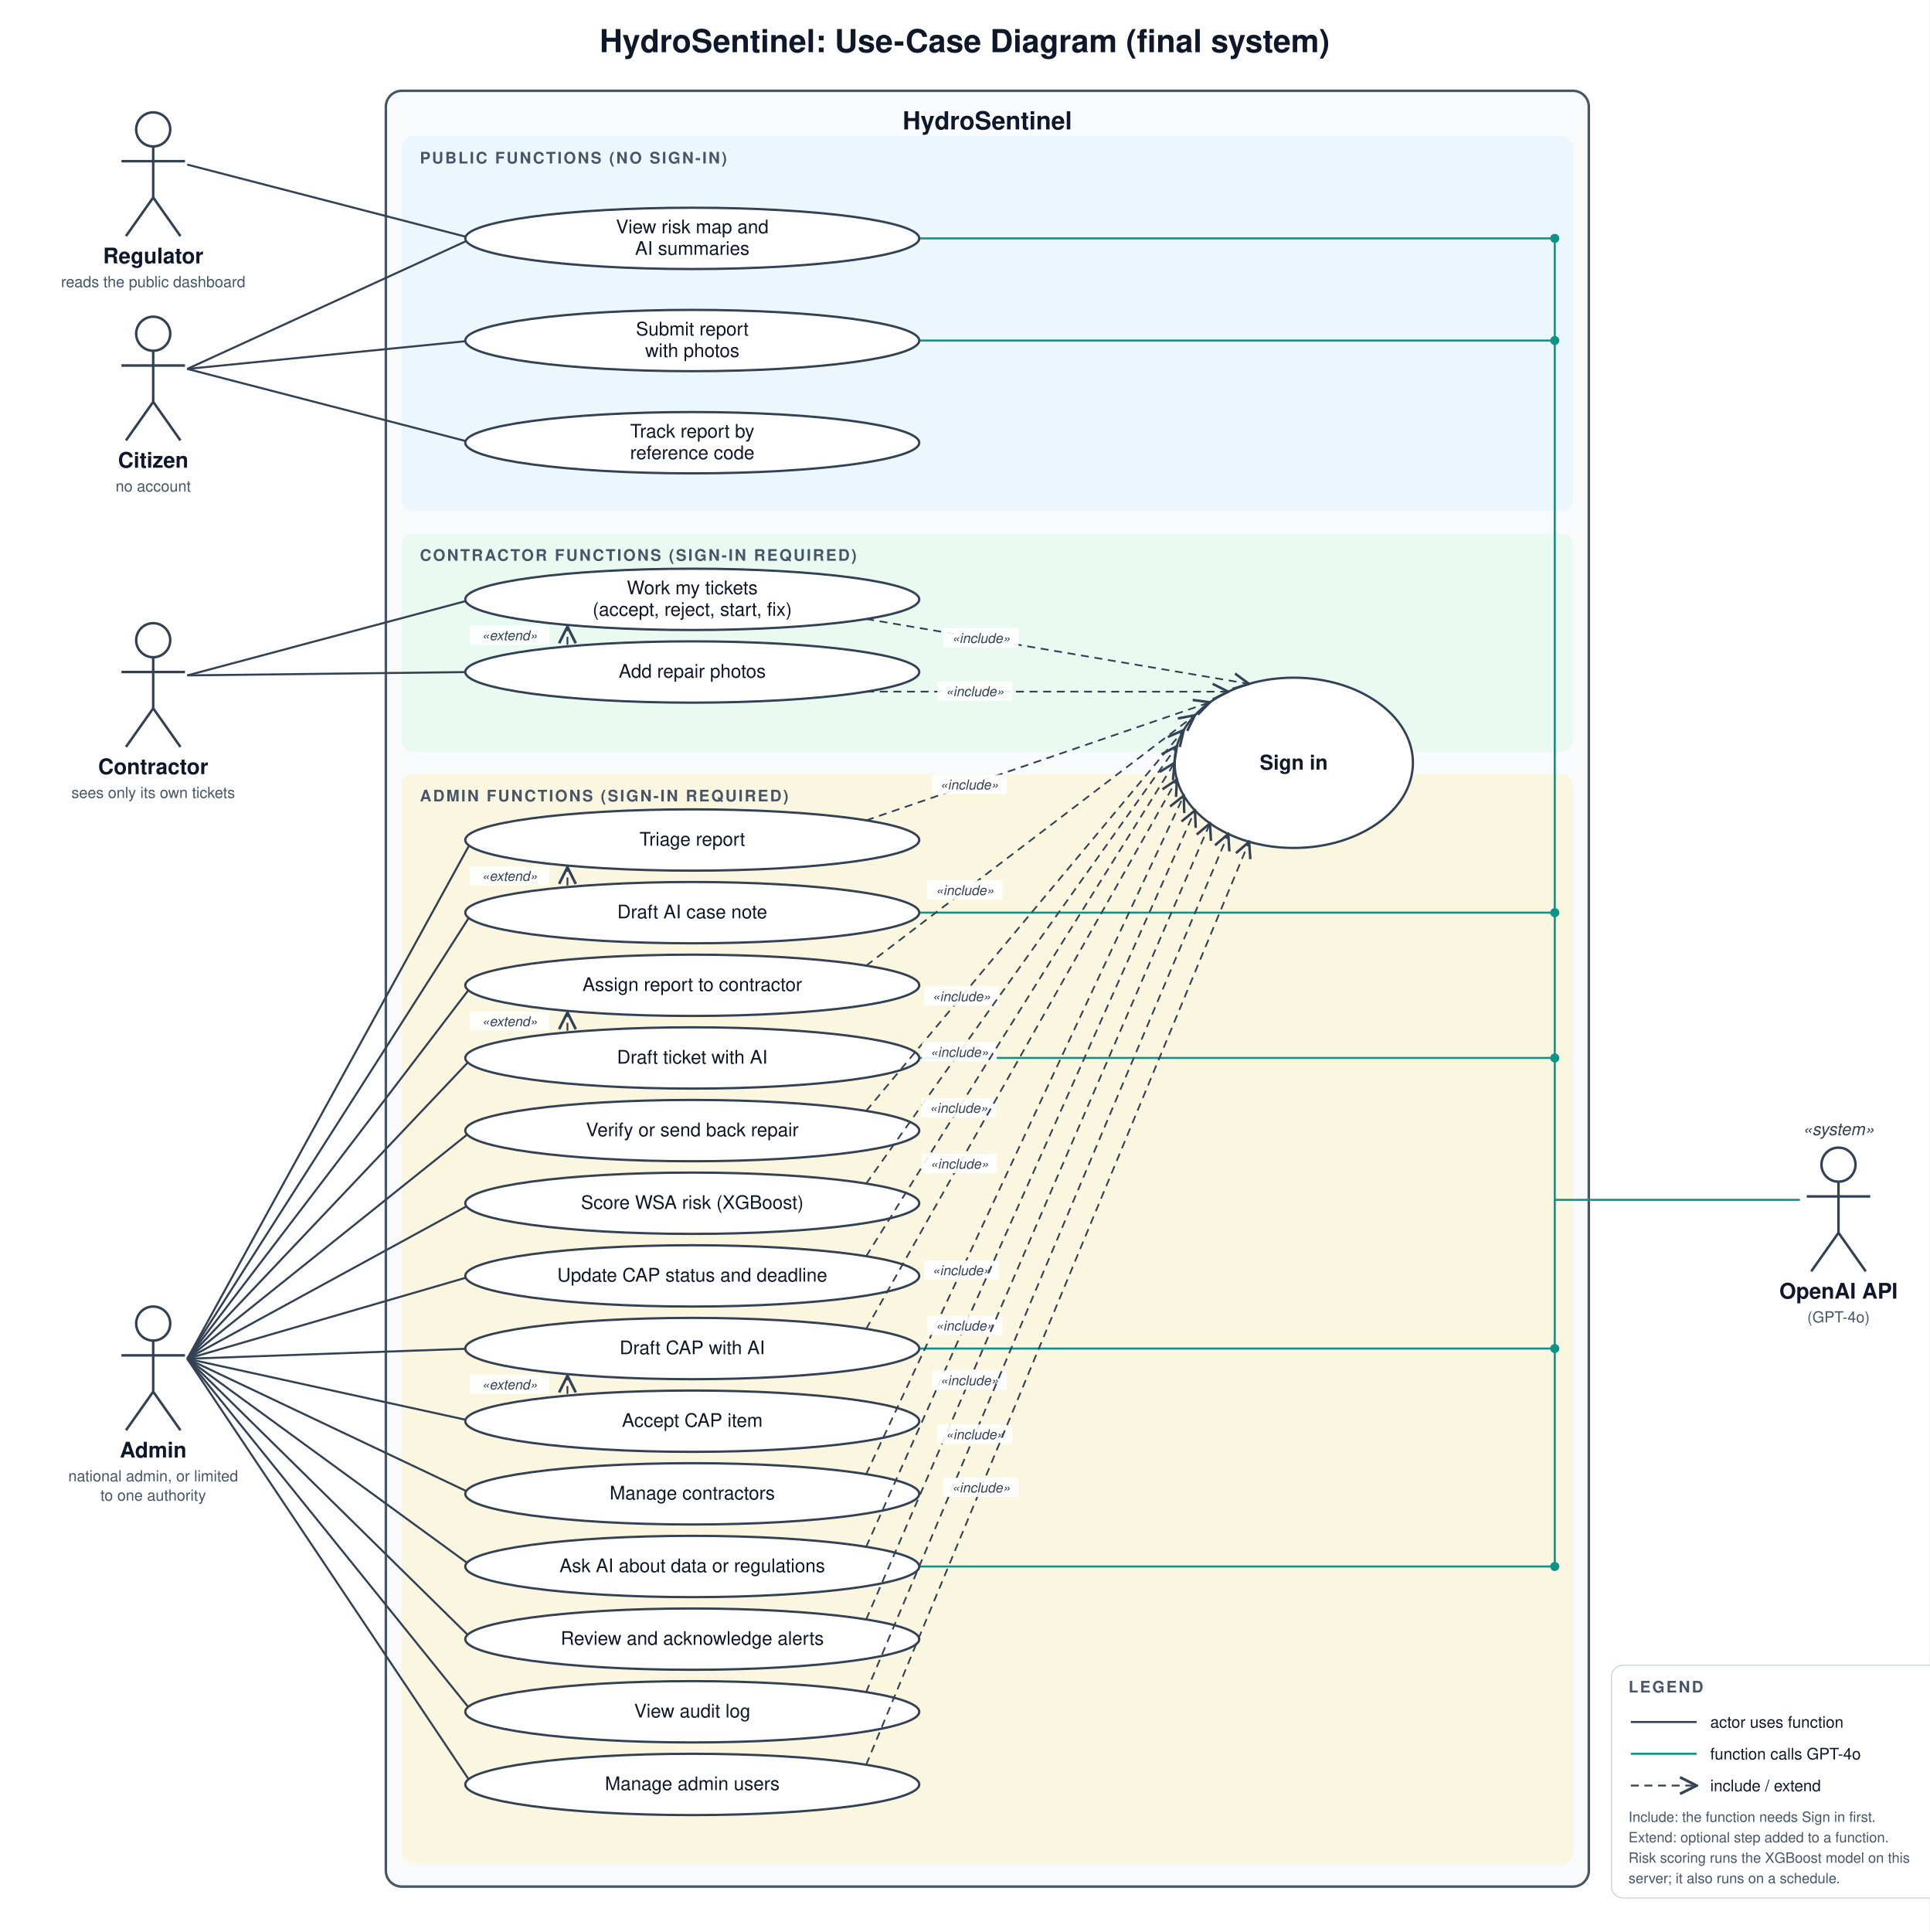
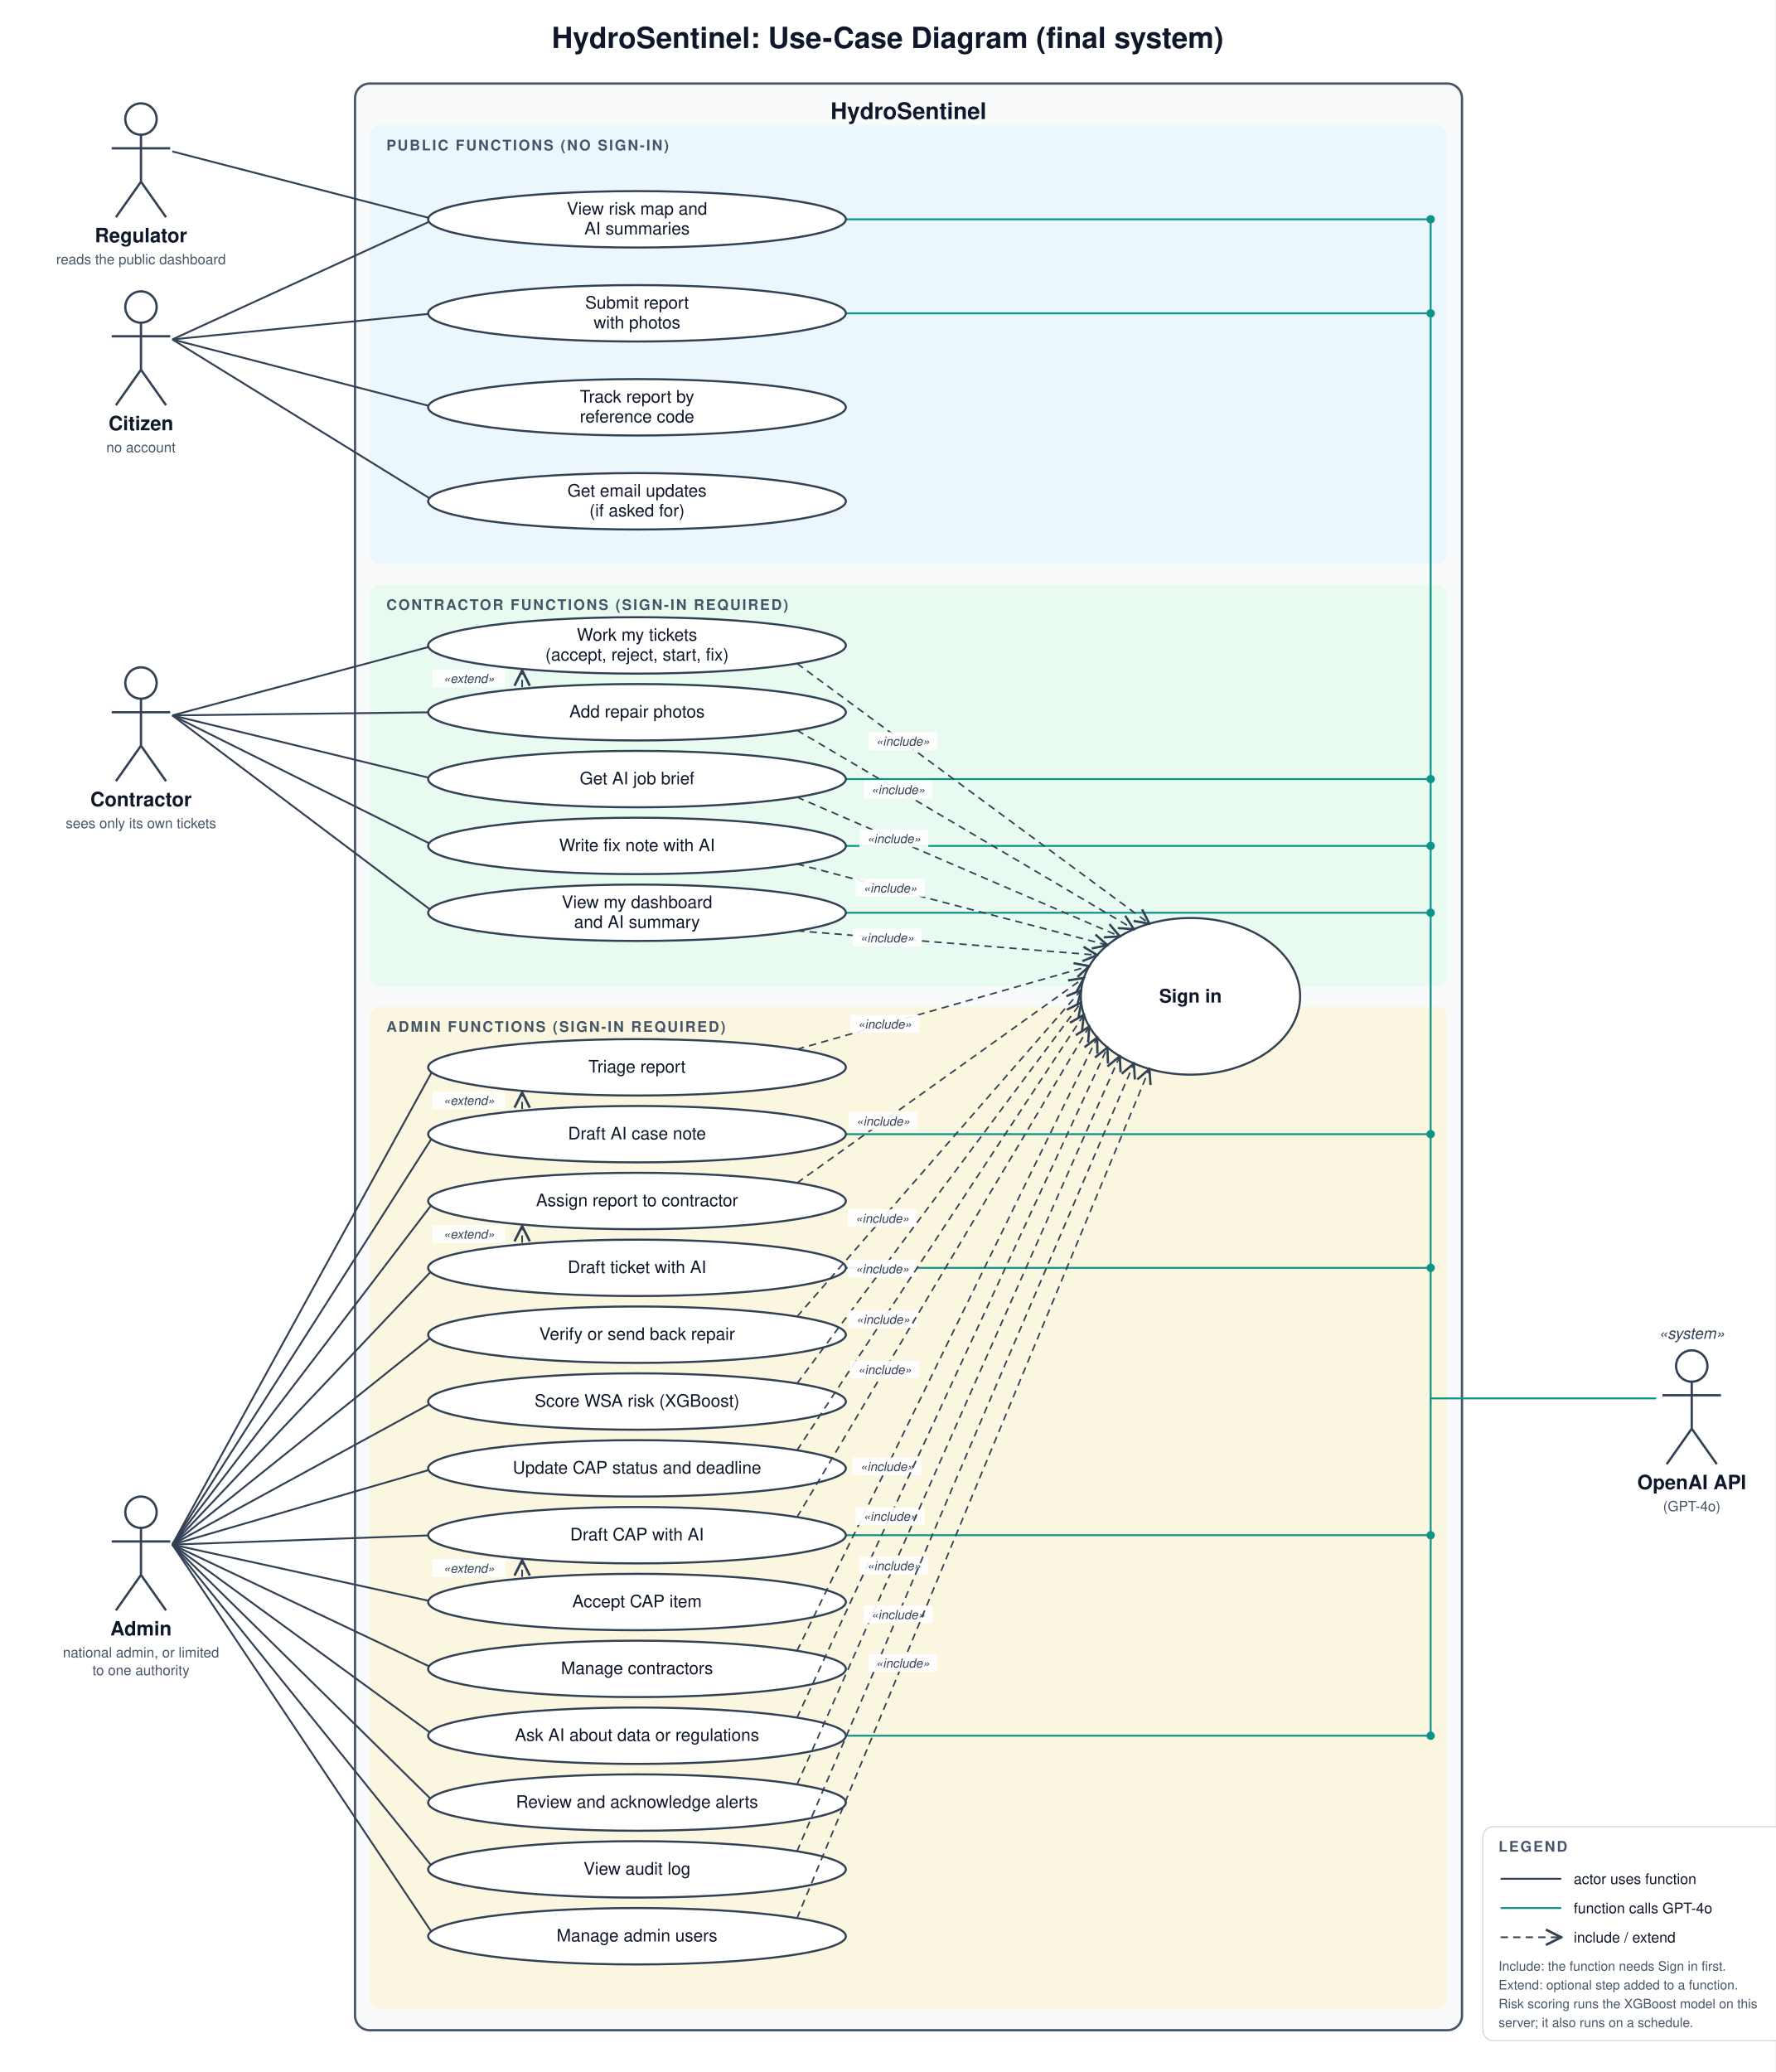
- <svg xmlns="http://www.w3.org/2000/svg" width="1700" height="1702" viewBox="0 0 1700 1702" font-family="Helvetica, Arial, sans-serif">
+ <svg xmlns="http://www.w3.org/2000/svg" width="1700" height="1984" viewBox="0 0 1700 1984" font-family="Helvetica, Arial, sans-serif">
  <defs>
    <marker id="op" viewBox="0 0 12 12" refX="11" refY="6" markerWidth="11" markerHeight="11" orient="auto">
      <path d="M1,1 L11,6 L1,11" fill="none" stroke="#334155" stroke-width="1.6" />
    </marker>
  </defs>
-   <rect width="1700" height="1702" fill="#fff" />
+   <rect width="1700" height="1984" fill="#fff" />
  <text x="850.0" y="46" text-anchor="middle" font-size="28" font-weight="700" fill="#0f172a">HydroSentinel: Use-Case Diagram (final system)</text>
-   <rect x="340" y="80" width="1060" height="1582" rx="14" fill="#f8fafc" stroke="#475569" stroke-width="2.2" />
+   <rect x="340" y="80" width="1060" height="1864" rx="14" fill="#f8fafc" stroke="#475569" stroke-width="2.2" />
  <text x="870.0" y="114" text-anchor="middle" font-size="22" font-weight="700" fill="#0f172a">HydroSentinel</text>
-   <rect x="354" y="120" width="1032" height="330" rx="10" fill="#e0f2fe" opacity="0.55" />
+   <rect x="354" y="120" width="1032" height="420" rx="10" fill="#e0f2fe" opacity="0.55" />
  <text x="370" y="144" font-size="14" font-weight="700" letter-spacing="1.5" fill="#475569">PUBLIC FUNCTIONS (NO SIGN-IN)</text>
-   <rect x="354" y="470" width="1032" height="192" rx="10" fill="#dcfce7" opacity="0.55" />
-   <text x="370" y="494" font-size="14" font-weight="700" letter-spacing="1.5" fill="#475569">CONTRACTOR FUNCTIONS (SIGN-IN REQUIRED)</text>
-   <rect x="354" y="682" width="1032" height="960" rx="10" fill="#fef3c7" opacity="0.55" />
-   <text x="370" y="706" font-size="14" font-weight="700" letter-spacing="1.5" fill="#475569">ADMIN FUNCTIONS (SIGN-IN REQUIRED)</text>
+   <rect x="354" y="560" width="1032" height="384" rx="10" fill="#dcfce7" opacity="0.55" />
+   <text x="370" y="584" font-size="14" font-weight="700" letter-spacing="1.5" fill="#475569">CONTRACTOR FUNCTIONS (SIGN-IN REQUIRED)</text>
+   <rect x="354" y="964" width="1032" height="960" rx="10" fill="#fef3c7" opacity="0.55" />
+   <text x="370" y="988" font-size="14" font-weight="700" letter-spacing="1.5" fill="#475569">ADMIN FUNCTIONS (SIGN-IN REQUIRED)</text>
  <line x1="165" y1="145" x2="416.0" y2="210" stroke="#334155" stroke-width="1.8" />
  <line x1="165" y1="325" x2="416.0" y2="210" stroke="#334155" stroke-width="1.8" />
  <line x1="165" y1="325" x2="416.0" y2="300" stroke="#334155" stroke-width="1.8" />
  <line x1="165" y1="325" x2="416.0" y2="390" stroke="#334155" stroke-width="1.8" />
-   <line x1="165" y1="595" x2="416.0" y2="528" stroke="#334155" stroke-width="1.8" />
-   <line x1="165" y1="595" x2="416.0" y2="592" stroke="#334155" stroke-width="1.8" />
-   <line x1="165" y1="1197" x2="416.0" y2="740" stroke="#334155" stroke-width="1.8" />
-   <line x1="165" y1="1197" x2="416.0" y2="804" stroke="#334155" stroke-width="1.8" />
-   <line x1="165" y1="1197" x2="416.0" y2="868" stroke="#334155" stroke-width="1.8" />
-   <line x1="165" y1="1197" x2="416.0" y2="932" stroke="#334155" stroke-width="1.8" />
-   <line x1="165" y1="1197" x2="416.0" y2="996" stroke="#334155" stroke-width="1.8" />
-   <line x1="165" y1="1197" x2="416.0" y2="1060" stroke="#334155" stroke-width="1.8" />
-   <line x1="165" y1="1197" x2="416.0" y2="1124" stroke="#334155" stroke-width="1.8" />
-   <line x1="165" y1="1197" x2="416.0" y2="1188" stroke="#334155" stroke-width="1.8" />
-   <line x1="165" y1="1197" x2="416.0" y2="1252" stroke="#334155" stroke-width="1.8" />
-   <line x1="165" y1="1197" x2="416.0" y2="1316" stroke="#334155" stroke-width="1.8" />
-   <line x1="165" y1="1197" x2="416.0" y2="1380" stroke="#334155" stroke-width="1.8" />
-   <line x1="165" y1="1197" x2="416.0" y2="1444" stroke="#334155" stroke-width="1.8" />
-   <line x1="165" y1="1197" x2="416.0" y2="1508" stroke="#334155" stroke-width="1.8" />
-   <line x1="165" y1="1197" x2="416.0" y2="1572" stroke="#334155" stroke-width="1.8" />
+   <line x1="165" y1="325" x2="416.0" y2="480" stroke="#334155" stroke-width="1.8" />
+   <line x1="165" y1="685" x2="416.0" y2="618" stroke="#334155" stroke-width="1.8" />
+   <line x1="165" y1="685" x2="416.0" y2="682" stroke="#334155" stroke-width="1.8" />
+   <line x1="165" y1="685" x2="416.0" y2="746" stroke="#334155" stroke-width="1.8" />
+   <line x1="165" y1="685" x2="416.0" y2="810" stroke="#334155" stroke-width="1.8" />
+   <line x1="165" y1="685" x2="416.0" y2="874" stroke="#334155" stroke-width="1.8" />
+   <line x1="165" y1="1479" x2="416.0" y2="1022" stroke="#334155" stroke-width="1.8" />
+   <line x1="165" y1="1479" x2="416.0" y2="1086" stroke="#334155" stroke-width="1.8" />
+   <line x1="165" y1="1479" x2="416.0" y2="1150" stroke="#334155" stroke-width="1.8" />
+   <line x1="165" y1="1479" x2="416.0" y2="1214" stroke="#334155" stroke-width="1.8" />
+   <line x1="165" y1="1479" x2="416.0" y2="1278" stroke="#334155" stroke-width="1.8" />
+   <line x1="165" y1="1479" x2="416.0" y2="1342" stroke="#334155" stroke-width="1.8" />
+   <line x1="165" y1="1479" x2="416.0" y2="1406" stroke="#334155" stroke-width="1.8" />
+   <line x1="165" y1="1479" x2="416.0" y2="1470" stroke="#334155" stroke-width="1.8" />
+   <line x1="165" y1="1479" x2="416.0" y2="1534" stroke="#334155" stroke-width="1.8" />
+   <line x1="165" y1="1479" x2="416.0" y2="1598" stroke="#334155" stroke-width="1.8" />
+   <line x1="165" y1="1479" x2="416.0" y2="1662" stroke="#334155" stroke-width="1.8" />
+   <line x1="165" y1="1479" x2="416.0" y2="1726" stroke="#334155" stroke-width="1.8" />
+   <line x1="165" y1="1479" x2="416.0" y2="1790" stroke="#334155" stroke-width="1.8" />
+   <line x1="165" y1="1479" x2="416.0" y2="1854" stroke="#334155" stroke-width="1.8" />
  <path d="M806.0,210 H1370" stroke="#0d9488" stroke-width="1.8" fill="none" />
  <circle cx="1370" cy="210" r="4" fill="#0d9488" />
  <path d="M806.0,300 H1370" stroke="#0d9488" stroke-width="1.8" fill="none" />
  <circle cx="1370" cy="300" r="4" fill="#0d9488" />
-   <path d="M806.0,804 H1370" stroke="#0d9488" stroke-width="1.8" fill="none" />
-   <circle cx="1370" cy="804" r="4" fill="#0d9488" />
-   <path d="M806.0,932 H1370" stroke="#0d9488" stroke-width="1.8" fill="none" />
-   <circle cx="1370" cy="932" r="4" fill="#0d9488" />
-   <path d="M806.0,1188 H1370" stroke="#0d9488" stroke-width="1.8" fill="none" />
-   <circle cx="1370" cy="1188" r="4" fill="#0d9488" />
-   <path d="M806.0,1380 H1370" stroke="#0d9488" stroke-width="1.8" fill="none" />
-   <circle cx="1370" cy="1380" r="4" fill="#0d9488" />
-   <path d="M1370,210 V1380" stroke="#0d9488" stroke-width="1.8" fill="none" />
-   <path d="M1370,1057 H1586" stroke="#0d9488" stroke-width="1.8" fill="none" />
+   <path d="M806.0,1086 H1370" stroke="#0d9488" stroke-width="1.8" fill="none" />
+   <circle cx="1370" cy="1086" r="4" fill="#0d9488" />
+   <path d="M806.0,1214 H1370" stroke="#0d9488" stroke-width="1.8" fill="none" />
+   <circle cx="1370" cy="1214" r="4" fill="#0d9488" />
+   <path d="M806.0,1470 H1370" stroke="#0d9488" stroke-width="1.8" fill="none" />
+   <circle cx="1370" cy="1470" r="4" fill="#0d9488" />
+   <path d="M806.0,1662 H1370" stroke="#0d9488" stroke-width="1.8" fill="none" />
+   <circle cx="1370" cy="1662" r="4" fill="#0d9488" />
+   <path d="M806.0,746 H1370" stroke="#0d9488" stroke-width="1.8" fill="none" />
+   <circle cx="1370" cy="746" r="4" fill="#0d9488" />
+   <path d="M806.0,810 H1370" stroke="#0d9488" stroke-width="1.8" fill="none" />
+   <circle cx="1370" cy="810" r="4" fill="#0d9488" />
+   <path d="M806.0,874 H1370" stroke="#0d9488" stroke-width="1.8" fill="none" />
+   <circle cx="1370" cy="874" r="4" fill="#0d9488" />
+   <path d="M1370,210 V1662" stroke="#0d9488" stroke-width="1.8" fill="none" />
+   <path d="M1370,1339 H1586" stroke="#0d9488" stroke-width="1.8" fill="none" />
  <ellipse cx="610" cy="210" rx="200.0" ry="27.0" fill="#fff" stroke="#334155" stroke-width="2" />
  <text x="610" y="205.5" text-anchor="middle" font-size="16.5" fill="#0f172a">View risk map and</text>
  <text x="610" y="224.5" text-anchor="middle" font-size="16.5" fill="#0f172a">AI summaries</text>
  <ellipse cx="610" cy="300" rx="200.0" ry="27.0" fill="#fff" stroke="#334155" stroke-width="2" />
  <text x="610" y="295.5" text-anchor="middle" font-size="16.5" fill="#0f172a">Submit report</text>
  <text x="610" y="314.5" text-anchor="middle" font-size="16.5" fill="#0f172a">with photos</text>
  <ellipse cx="610" cy="390" rx="200.0" ry="27.0" fill="#fff" stroke="#334155" stroke-width="2" />
  <text x="610" y="385.5" text-anchor="middle" font-size="16.5" fill="#0f172a">Track report by</text>
  <text x="610" y="404.5" text-anchor="middle" font-size="16.5" fill="#0f172a">reference code</text>
-   <ellipse cx="610" cy="528" rx="200.0" ry="27.0" fill="#fff" stroke="#334155" stroke-width="2" />
-   <text x="610" y="523.5" text-anchor="middle" font-size="16.5" fill="#0f172a">Work my tickets</text>
-   <text x="610" y="542.5" text-anchor="middle" font-size="16.5" fill="#0f172a">(accept, reject, start, fix)</text>
-   <ellipse cx="610" cy="592" rx="200.0" ry="27.0" fill="#fff" stroke="#334155" stroke-width="2" />
-   <text x="610" y="597.0" text-anchor="middle" font-size="16.5" fill="#0f172a">Add repair photos</text>
-   <ellipse cx="610" cy="740" rx="200.0" ry="27.0" fill="#fff" stroke="#334155" stroke-width="2" />
-   <text x="610" y="745.0" text-anchor="middle" font-size="16.5" fill="#0f172a">Triage report</text>
-   <ellipse cx="610" cy="804" rx="200.0" ry="27.0" fill="#fff" stroke="#334155" stroke-width="2" />
-   <text x="610" y="809.0" text-anchor="middle" font-size="16.5" fill="#0f172a">Draft AI case note</text>
-   <ellipse cx="610" cy="868" rx="200.0" ry="27.0" fill="#fff" stroke="#334155" stroke-width="2" />
-   <text x="610" y="873.0" text-anchor="middle" font-size="16.5" fill="#0f172a">Assign report to contractor</text>
-   <ellipse cx="610" cy="932" rx="200.0" ry="27.0" fill="#fff" stroke="#334155" stroke-width="2" />
-   <text x="610" y="937.0" text-anchor="middle" font-size="16.5" fill="#0f172a">Draft ticket with AI</text>
-   <ellipse cx="610" cy="996" rx="200.0" ry="27.0" fill="#fff" stroke="#334155" stroke-width="2" />
-   <text x="610" y="1001.0" text-anchor="middle" font-size="16.5" fill="#0f172a">Verify or send back repair</text>
-   <ellipse cx="610" cy="1060" rx="200.0" ry="27.0" fill="#fff" stroke="#334155" stroke-width="2" />
-   <text x="610" y="1065.0" text-anchor="middle" font-size="16.5" fill="#0f172a">Score WSA risk (XGBoost)</text>
-   <ellipse cx="610" cy="1124" rx="200.0" ry="27.0" fill="#fff" stroke="#334155" stroke-width="2" />
-   <text x="610" y="1129.0" text-anchor="middle" font-size="16.5" fill="#0f172a">Update CAP status and deadline</text>
-   <ellipse cx="610" cy="1188" rx="200.0" ry="27.0" fill="#fff" stroke="#334155" stroke-width="2" />
-   <text x="610" y="1193.0" text-anchor="middle" font-size="16.5" fill="#0f172a">Draft CAP with AI</text>
-   <ellipse cx="610" cy="1252" rx="200.0" ry="27.0" fill="#fff" stroke="#334155" stroke-width="2" />
-   <text x="610" y="1257.0" text-anchor="middle" font-size="16.5" fill="#0f172a">Accept CAP item</text>
-   <ellipse cx="610" cy="1316" rx="200.0" ry="27.0" fill="#fff" stroke="#334155" stroke-width="2" />
-   <text x="610" y="1321.0" text-anchor="middle" font-size="16.5" fill="#0f172a">Manage contractors</text>
-   <ellipse cx="610" cy="1380" rx="200.0" ry="27.0" fill="#fff" stroke="#334155" stroke-width="2" />
-   <text x="610" y="1385.0" text-anchor="middle" font-size="16.5" fill="#0f172a">Ask AI about data or regulations</text>
-   <ellipse cx="610" cy="1444" rx="200.0" ry="27.0" fill="#fff" stroke="#334155" stroke-width="2" />
-   <text x="610" y="1449.0" text-anchor="middle" font-size="16.5" fill="#0f172a">Review and acknowledge alerts</text>
-   <ellipse cx="610" cy="1508" rx="200.0" ry="27.0" fill="#fff" stroke="#334155" stroke-width="2" />
-   <text x="610" y="1513.0" text-anchor="middle" font-size="16.5" fill="#0f172a">View audit log</text>
-   <ellipse cx="610" cy="1572" rx="200.0" ry="27.0" fill="#fff" stroke="#334155" stroke-width="2" />
-   <text x="610" y="1577.0" text-anchor="middle" font-size="16.5" fill="#0f172a">Manage admin users</text>
-   <ellipse cx="1140" cy="672" rx="105.0" ry="75.0" fill="#fff" stroke="#334155" stroke-width="2" />
-   <text x="1140" y="678" text-anchor="middle" font-size="18" font-weight="700" fill="#0f172a">Sign in</text>
-   <line x1="763.209" y1="545.28" x2="1100.666" y2="602.461" stroke="#334155" stroke-width="1.5" stroke-dasharray="7 5" marker-end="url(#op)" />
-   <rect x="831.446" y="553.434" width="66" height="17" fill="#fff" opacity="0.9" />
-   <text x="864.446" y="566.434" text-anchor="middle" font-size="12" font-style="italic" fill="#334155">«include»</text>
-   <line x1="763.209" y1="609.28" x2="1082.302" y2="609.338" stroke="#334155" stroke-width="1.5" stroke-dasharray="7 5" marker-end="url(#op)" />
-   <rect x="825.937" y="600.298" width="66" height="17" fill="#fff" opacity="0.9" />
-   <text x="858.937" y="613.298" text-anchor="middle" font-size="12" font-style="italic" fill="#334155">«include»</text>
-   <line x1="763.209" y1="722.72" x2="1066.187" y2="618.659" stroke="#334155" stroke-width="1.5" stroke-dasharray="7 5" marker-end="url(#op)" />
-   <rect x="821.102" y="682.502" width="66" height="17" fill="#fff" opacity="0.9" />
-   <text x="854.102" y="695.502" text-anchor="middle" font-size="12" font-style="italic" fill="#334155">«include»</text>
-   <line x1="763.209" y1="850.72" x2="1052.951" y2="630.061" stroke="#334155" stroke-width="1.5" stroke-dasharray="7 5" marker-end="url(#op)" />
-   <rect x="817.132" y="775.522" width="66" height="17" fill="#fff" opacity="0.9" />
-   <text x="850.132" y="788.522" text-anchor="middle" font-size="12" font-style="italic" fill="#334155">«include»</text>
-   <line x1="763.209" y1="978.72" x2="1043.11" y2="643.097" stroke="#334155" stroke-width="1.5" stroke-dasharray="7 5" marker-end="url(#op)" />
-   <rect x="814.179" y="869.033" width="66" height="17" fill="#fff" opacity="0.9" />
-   <text x="847.179" y="882.033" text-anchor="middle" font-size="12" font-style="italic" fill="#334155">«include»</text>
-   <line x1="763.209" y1="1042.72" x2="1037.047" y2="657.261" stroke="#334155" stroke-width="1.5" stroke-dasharray="7 5" marker-end="url(#op)" />
-   <rect x="812.36" y="918.082" width="66" height="17" fill="#fff" opacity="0.9" />
-   <text x="845.36" y="931.082" text-anchor="middle" font-size="12" font-style="italic" fill="#334155">«include»</text>
-   <line x1="763.209" y1="1106.72" x2="1035.0" y2="672.0" stroke="#334155" stroke-width="1.5" stroke-dasharray="7 5" marker-end="url(#op)" />
-   <rect x="811.746" y="967.304" width="66" height="17" fill="#fff" opacity="0.9" />
-   <text x="844.746" y="980.304" text-anchor="middle" font-size="12" font-style="italic" fill="#334155">«include»</text>
-   <line x1="763.209" y1="1170.72" x2="1037.047" y2="686.739" stroke="#334155" stroke-width="1.5" stroke-dasharray="7 5" marker-end="url(#op)" />
-   <rect x="812.36" y="1016.526" width="66" height="17" fill="#fff" opacity="0.9" />
-   <text x="845.36" y="1029.526" text-anchor="middle" font-size="12" font-style="italic" fill="#334155">«include»</text>
-   <line x1="763.209" y1="1298.72" x2="1043.11" y2="700.903" stroke="#334155" stroke-width="1.5" stroke-dasharray="7 5" marker-end="url(#op)" />
-   <rect x="814.179" y="1110.375" width="66" height="17" fill="#fff" opacity="0.9" />
-   <text x="847.179" y="1123.375" text-anchor="middle" font-size="12" font-style="italic" fill="#334155">«include»</text>
-   <line x1="763.209" y1="1362.72" x2="1052.951" y2="713.939" stroke="#334155" stroke-width="1.5" stroke-dasharray="7 5" marker-end="url(#op)" />
-   <rect x="817.132" y="1159.086" width="66" height="17" fill="#fff" opacity="0.9" />
-   <text x="850.132" y="1172.086" text-anchor="middle" font-size="12" font-style="italic" fill="#334155">«include»</text>
-   <line x1="763.209" y1="1426.72" x2="1066.187" y2="725.341" stroke="#334155" stroke-width="1.5" stroke-dasharray="7 5" marker-end="url(#op)" />
-   <rect x="821.102" y="1207.306" width="66" height="17" fill="#fff" opacity="0.9" />
-   <text x="854.102" y="1220.306" text-anchor="middle" font-size="12" font-style="italic" fill="#334155">«include»</text>
-   <line x1="763.209" y1="1490.72" x2="1082.302" y2="734.662" stroke="#334155" stroke-width="1.5" stroke-dasharray="7 5" marker-end="url(#op)" />
-   <rect x="825.937" y="1254.902" width="66" height="17" fill="#fff" opacity="0.9" />
-   <text x="858.937" y="1267.902" text-anchor="middle" font-size="12" font-style="italic" fill="#334155">«include»</text>
-   <line x1="763.209" y1="1554.72" x2="1100.666" y2="741.539" stroke="#334155" stroke-width="1.5" stroke-dasharray="7 5" marker-end="url(#op)" />
-   <rect x="831.446" y="1301.766" width="66" height="17" fill="#fff" opacity="0.9" />
-   <text x="864.446" y="1314.766" text-anchor="middle" font-size="12" font-style="italic" fill="#334155">«include»</text>
-   <line x1="500" y1="780.0" x2="500" y2="764.0" stroke="#334155" stroke-width="1.6" stroke-dasharray="7 5" marker-end="url(#op)" />
-   <rect x="414" y="763.0" width="70" height="17" fill="#fff" opacity="0.85" />
-   <text x="449" y="776.0" text-anchor="middle" font-size="12" font-style="italic" fill="#334155">«extend»</text>
-   <line x1="500" y1="908.0" x2="500" y2="892.0" stroke="#334155" stroke-width="1.6" stroke-dasharray="7 5" marker-end="url(#op)" />
-   <rect x="414" y="891.0" width="70" height="17" fill="#fff" opacity="0.85" />
-   <text x="449" y="904.0" text-anchor="middle" font-size="12" font-style="italic" fill="#334155">«extend»</text>
-   <line x1="500" y1="1228.0" x2="500" y2="1212.0" stroke="#334155" stroke-width="1.6" stroke-dasharray="7 5" marker-end="url(#op)" />
-   <rect x="414" y="1211.0" width="70" height="17" fill="#fff" opacity="0.85" />
-   <text x="449" y="1224.0" text-anchor="middle" font-size="12" font-style="italic" fill="#334155">«extend»</text>
-   <line x1="500" y1="568.0" x2="500" y2="552.0" stroke="#334155" stroke-width="1.6" stroke-dasharray="7 5" marker-end="url(#op)" />
-   <rect x="414" y="551.0" width="70" height="17" fill="#fff" opacity="0.85" />
-   <text x="449" y="564.0" text-anchor="middle" font-size="12" font-style="italic" fill="#334155">«extend»</text>
+   <ellipse cx="610" cy="480" rx="200.0" ry="27.0" fill="#fff" stroke="#334155" stroke-width="2" />
+   <text x="610" y="475.5" text-anchor="middle" font-size="16.5" fill="#0f172a">Get email updates</text>
+   <text x="610" y="494.5" text-anchor="middle" font-size="16.5" fill="#0f172a">(if asked for)</text>
+   <ellipse cx="610" cy="618" rx="200.0" ry="27.0" fill="#fff" stroke="#334155" stroke-width="2" />
+   <text x="610" y="613.5" text-anchor="middle" font-size="16.5" fill="#0f172a">Work my tickets</text>
+   <text x="610" y="632.5" text-anchor="middle" font-size="16.5" fill="#0f172a">(accept, reject, start, fix)</text>
+   <ellipse cx="610" cy="682" rx="200.0" ry="27.0" fill="#fff" stroke="#334155" stroke-width="2" />
+   <text x="610" y="687.0" text-anchor="middle" font-size="16.5" fill="#0f172a">Add repair photos</text>
+   <ellipse cx="610" cy="746" rx="200.0" ry="27.0" fill="#fff" stroke="#334155" stroke-width="2" />
+   <text x="610" y="751.0" text-anchor="middle" font-size="16.5" fill="#0f172a">Get AI job brief</text>
+   <ellipse cx="610" cy="810" rx="200.0" ry="27.0" fill="#fff" stroke="#334155" stroke-width="2" />
+   <text x="610" y="815.0" text-anchor="middle" font-size="16.5" fill="#0f172a">Write fix note with AI</text>
+   <ellipse cx="610" cy="874" rx="200.0" ry="27.0" fill="#fff" stroke="#334155" stroke-width="2" />
+   <text x="610" y="869.5" text-anchor="middle" font-size="16.5" fill="#0f172a">View my dashboard</text>
+   <text x="610" y="888.5" text-anchor="middle" font-size="16.5" fill="#0f172a">and AI summary</text>
+   <ellipse cx="610" cy="1022" rx="200.0" ry="27.0" fill="#fff" stroke="#334155" stroke-width="2" />
+   <text x="610" y="1027.0" text-anchor="middle" font-size="16.5" fill="#0f172a">Triage report</text>
+   <ellipse cx="610" cy="1086" rx="200.0" ry="27.0" fill="#fff" stroke="#334155" stroke-width="2" />
+   <text x="610" y="1091.0" text-anchor="middle" font-size="16.5" fill="#0f172a">Draft AI case note</text>
+   <ellipse cx="610" cy="1150" rx="200.0" ry="27.0" fill="#fff" stroke="#334155" stroke-width="2" />
+   <text x="610" y="1155.0" text-anchor="middle" font-size="16.5" fill="#0f172a">Assign report to contractor</text>
+   <ellipse cx="610" cy="1214" rx="200.0" ry="27.0" fill="#fff" stroke="#334155" stroke-width="2" />
+   <text x="610" y="1219.0" text-anchor="middle" font-size="16.5" fill="#0f172a">Draft ticket with AI</text>
+   <ellipse cx="610" cy="1278" rx="200.0" ry="27.0" fill="#fff" stroke="#334155" stroke-width="2" />
+   <text x="610" y="1283.0" text-anchor="middle" font-size="16.5" fill="#0f172a">Verify or send back repair</text>
+   <ellipse cx="610" cy="1342" rx="200.0" ry="27.0" fill="#fff" stroke="#334155" stroke-width="2" />
+   <text x="610" y="1347.0" text-anchor="middle" font-size="16.5" fill="#0f172a">Score WSA risk (XGBoost)</text>
+   <ellipse cx="610" cy="1406" rx="200.0" ry="27.0" fill="#fff" stroke="#334155" stroke-width="2" />
+   <text x="610" y="1411.0" text-anchor="middle" font-size="16.5" fill="#0f172a">Update CAP status and deadline</text>
+   <ellipse cx="610" cy="1470" rx="200.0" ry="27.0" fill="#fff" stroke="#334155" stroke-width="2" />
+   <text x="610" y="1475.0" text-anchor="middle" font-size="16.5" fill="#0f172a">Draft CAP with AI</text>
+   <ellipse cx="610" cy="1534" rx="200.0" ry="27.0" fill="#fff" stroke="#334155" stroke-width="2" />
+   <text x="610" y="1539.0" text-anchor="middle" font-size="16.5" fill="#0f172a">Accept CAP item</text>
+   <ellipse cx="610" cy="1598" rx="200.0" ry="27.0" fill="#fff" stroke="#334155" stroke-width="2" />
+   <text x="610" y="1603.0" text-anchor="middle" font-size="16.5" fill="#0f172a">Manage contractors</text>
+   <ellipse cx="610" cy="1662" rx="200.0" ry="27.0" fill="#fff" stroke="#334155" stroke-width="2" />
+   <text x="610" y="1667.0" text-anchor="middle" font-size="16.5" fill="#0f172a">Ask AI about data or regulations</text>
+   <ellipse cx="610" cy="1726" rx="200.0" ry="27.0" fill="#fff" stroke="#334155" stroke-width="2" />
+   <text x="610" y="1731.0" text-anchor="middle" font-size="16.5" fill="#0f172a">Review and acknowledge alerts</text>
+   <ellipse cx="610" cy="1790" rx="200.0" ry="27.0" fill="#fff" stroke="#334155" stroke-width="2" />
+   <text x="610" y="1795.0" text-anchor="middle" font-size="16.5" fill="#0f172a">View audit log</text>
+   <ellipse cx="610" cy="1854" rx="200.0" ry="27.0" fill="#fff" stroke="#334155" stroke-width="2" />
+   <text x="610" y="1859.0" text-anchor="middle" font-size="16.5" fill="#0f172a">Manage admin users</text>
+   <ellipse cx="1140" cy="954" rx="105.0" ry="75.0" fill="#fff" stroke="#334155" stroke-width="2" />
+   <text x="1140" y="960" text-anchor="middle" font-size="18" font-weight="700" fill="#0f172a">Sign in</text>
+   <line x1="763.209" y1="635.28" x2="1100.666" y2="884.461" stroke="#334155" stroke-width="1.5" stroke-dasharray="7 5" marker-end="url(#op)" />
+   <rect x="831.446" y="701.034" width="66" height="17" fill="#fff" opacity="0.9" />
+   <text x="864.446" y="714.034" text-anchor="middle" font-size="12" font-style="italic" fill="#334155">«include»</text>
+   <line x1="763.209" y1="699.28" x2="1085.816" y2="889.757" stroke="#334155" stroke-width="1.5" stroke-dasharray="7 5" marker-end="url(#op)" />
+   <rect x="826.991" y="747.423" width="66" height="17" fill="#fff" opacity="0.9" />
+   <text x="859.991" y="760.423" text-anchor="middle" font-size="12" font-style="italic" fill="#334155">«include»</text>
+   <line x1="763.209" y1="763.28" x2="1072.32" y2="896.659" stroke="#334155" stroke-width="1.5" stroke-dasharray="7 5" marker-end="url(#op)" />
+   <rect x="822.942" y="794.294" width="66" height="17" fill="#fff" opacity="0.9" />
+   <text x="855.942" y="807.294" text-anchor="middle" font-size="12" font-style="italic" fill="#334155">«include»</text>
+   <line x1="763.209" y1="827.28" x2="1060.516" y2="904.993" stroke="#334155" stroke-width="1.5" stroke-dasharray="7 5" marker-end="url(#op)" />
+   <rect x="819.401" y="841.594" width="66" height="17" fill="#fff" opacity="0.9" />
+   <text x="852.401" y="854.594" text-anchor="middle" font-size="12" font-style="italic" fill="#334155">«include»</text>
+   <line x1="763.209" y1="891.28" x2="1050.697" y2="914.553" stroke="#334155" stroke-width="1.5" stroke-dasharray="7 5" marker-end="url(#op)" />
+   <rect x="816.455" y="889.262" width="66" height="17" fill="#fff" opacity="0.9" />
+   <text x="849.455" y="902.262" text-anchor="middle" font-size="12" font-style="italic" fill="#334155">«include»</text>
+   <line x1="763.209" y1="1004.72" x2="1043.11" y2="925.097" stroke="#334155" stroke-width="1.5" stroke-dasharray="7 5" marker-end="url(#op)" />
+   <rect x="814.179" y="971.833" width="66" height="17" fill="#fff" opacity="0.9" />
+   <text x="847.179" y="984.833" text-anchor="middle" font-size="12" font-style="italic" fill="#334155">«include»</text>
+   <line x1="763.209" y1="1132.72" x2="1037.944" y2="936.364" stroke="#334155" stroke-width="1.5" stroke-dasharray="7 5" marker-end="url(#op)" />
+   <rect x="812.629" y="1064.813" width="66" height="17" fill="#fff" opacity="0.9" />
+   <text x="845.629" y="1077.813" text-anchor="middle" font-size="12" font-style="italic" fill="#334155">«include»</text>
+   <line x1="763.209" y1="1260.72" x2="1035.328" y2="948.072" stroke="#334155" stroke-width="1.5" stroke-dasharray="7 5" marker-end="url(#op)" />
+   <rect x="811.845" y="1157.926" width="66" height="17" fill="#fff" opacity="0.9" />
+   <text x="844.845" y="1170.926" text-anchor="middle" font-size="12" font-style="italic" fill="#334155">«include»</text>
+   <line x1="763.209" y1="1324.72" x2="1035.328" y2="959.928" stroke="#334155" stroke-width="1.5" stroke-dasharray="7 5" marker-end="url(#op)" />
+   <rect x="811.845" y="1206.282" width="66" height="17" fill="#fff" opacity="0.9" />
+   <text x="844.845" y="1219.282" text-anchor="middle" font-size="12" font-style="italic" fill="#334155">«include»</text>
+   <line x1="763.209" y1="1388.72" x2="1037.944" y2="971.636" stroke="#334155" stroke-width="1.5" stroke-dasharray="7 5" marker-end="url(#op)" />
+   <rect x="812.629" y="1254.595" width="66" height="17" fill="#fff" opacity="0.9" />
+   <text x="845.629" y="1267.595" text-anchor="middle" font-size="12" font-style="italic" fill="#334155">«include»</text>
+   <line x1="763.209" y1="1452.72" x2="1043.11" y2="982.903" stroke="#334155" stroke-width="1.5" stroke-dasharray="7 5" marker-end="url(#op)" />
+   <rect x="814.179" y="1302.775" width="66" height="17" fill="#fff" opacity="0.9" />
+   <text x="847.179" y="1315.775" text-anchor="middle" font-size="12" font-style="italic" fill="#334155">«include»</text>
+   <line x1="763.209" y1="1580.72" x2="1050.697" y2="993.447" stroke="#334155" stroke-width="1.5" stroke-dasharray="7 5" marker-end="url(#op)" />
+   <rect x="816.455" y="1395.538" width="66" height="17" fill="#fff" opacity="0.9" />
+   <text x="849.455" y="1408.538" text-anchor="middle" font-size="12" font-style="italic" fill="#334155">«include»</text>
+   <line x1="763.209" y1="1644.72" x2="1060.516" y2="1003.007" stroke="#334155" stroke-width="1.5" stroke-dasharray="7 5" marker-end="url(#op)" />
+   <rect x="819.401" y="1443.206" width="66" height="17" fill="#fff" opacity="0.9" />
+   <text x="852.401" y="1456.206" text-anchor="middle" font-size="12" font-style="italic" fill="#334155">«include»</text>
+   <line x1="763.209" y1="1708.72" x2="1072.32" y2="1011.341" stroke="#334155" stroke-width="1.5" stroke-dasharray="7 5" marker-end="url(#op)" />
+   <rect x="822.942" y="1490.506" width="66" height="17" fill="#fff" opacity="0.9" />
+   <text x="855.942" y="1503.506" text-anchor="middle" font-size="12" font-style="italic" fill="#334155">«include»</text>
+   <line x1="763.209" y1="1772.72" x2="1085.816" y2="1018.243" stroke="#334155" stroke-width="1.5" stroke-dasharray="7 5" marker-end="url(#op)" />
+   <rect x="826.991" y="1537.377" width="66" height="17" fill="#fff" opacity="0.9" />
+   <text x="859.991" y="1550.377" text-anchor="middle" font-size="12" font-style="italic" fill="#334155">«include»</text>
+   <line x1="763.209" y1="1836.72" x2="1100.666" y2="1023.539" stroke="#334155" stroke-width="1.5" stroke-dasharray="7 5" marker-end="url(#op)" />
+   <rect x="831.446" y="1583.766" width="66" height="17" fill="#fff" opacity="0.9" />
+   <text x="864.446" y="1596.766" text-anchor="middle" font-size="12" font-style="italic" fill="#334155">«include»</text>
+   <line x1="500" y1="1062.0" x2="500" y2="1046.0" stroke="#334155" stroke-width="1.6" stroke-dasharray="7 5" marker-end="url(#op)" />
+   <rect x="414" y="1045.0" width="70" height="17" fill="#fff" opacity="0.85" />
+   <text x="449" y="1058.0" text-anchor="middle" font-size="12" font-style="italic" fill="#334155">«extend»</text>
+   <line x1="500" y1="1190.0" x2="500" y2="1174.0" stroke="#334155" stroke-width="1.6" stroke-dasharray="7 5" marker-end="url(#op)" />
+   <rect x="414" y="1173.0" width="70" height="17" fill="#fff" opacity="0.85" />
+   <text x="449" y="1186.0" text-anchor="middle" font-size="12" font-style="italic" fill="#334155">«extend»</text>
+   <line x1="500" y1="1510.0" x2="500" y2="1494.0" stroke="#334155" stroke-width="1.6" stroke-dasharray="7 5" marker-end="url(#op)" />
+   <rect x="414" y="1493.0" width="70" height="17" fill="#fff" opacity="0.85" />
+   <text x="449" y="1506.0" text-anchor="middle" font-size="12" font-style="italic" fill="#334155">«extend»</text>
+   <line x1="500" y1="658.0" x2="500" y2="642.0" stroke="#334155" stroke-width="1.6" stroke-dasharray="7 5" marker-end="url(#op)" />
+   <rect x="414" y="641.0" width="70" height="17" fill="#fff" opacity="0.85" />
+   <text x="449" y="654.0" text-anchor="middle" font-size="12" font-style="italic" fill="#334155">«extend»</text>
  <circle cx="135" cy="114" r="15" fill="#fff" stroke="#334155" stroke-width="2.2" />
  <path d="M135,129 V174 M107,142 H163 M135,174 L111,208 M135,174 L159,208" stroke="#334155" stroke-width="2.2" fill="none" />
  <text x="135" y="232" text-anchor="middle" font-size="19" font-weight="700" fill="#0f172a">Regulator</text>
  <text x="135" y="253" text-anchor="middle" font-size="13.5" fill="#475569">reads the public dashboard</text>
  <circle cx="135" cy="294" r="15" fill="#fff" stroke="#334155" stroke-width="2.2" />
  <path d="M135,309 V354 M107,322 H163 M135,354 L111,388 M135,354 L159,388" stroke="#334155" stroke-width="2.2" fill="none" />
  <text x="135" y="412" text-anchor="middle" font-size="19" font-weight="700" fill="#0f172a">Citizen</text>
  <text x="135" y="433" text-anchor="middle" font-size="13.5" fill="#475569">no account</text>
-   <circle cx="135" cy="564" r="15" fill="#fff" stroke="#334155" stroke-width="2.2" />
-   <path d="M135,579 V624 M107,592 H163 M135,624 L111,658 M135,624 L159,658" stroke="#334155" stroke-width="2.2" fill="none" />
-   <text x="135" y="682" text-anchor="middle" font-size="19" font-weight="700" fill="#0f172a">Contractor</text>
-   <text x="135" y="703" text-anchor="middle" font-size="13.5" fill="#475569">sees only its own tickets</text>
-   <circle cx="135" cy="1166" r="15" fill="#fff" stroke="#334155" stroke-width="2.2" />
-   <path d="M135,1181 V1226 M107,1194 H163 M135,1226 L111,1260 M135,1226 L159,1260" stroke="#334155" stroke-width="2.2" fill="none" />
-   <text x="135" y="1284" text-anchor="middle" font-size="19" font-weight="700" fill="#0f172a">Admin</text>
-   <text x="135" y="1305" text-anchor="middle" font-size="13.5" fill="#475569">national admin, or limited</text>
-   <text x="135" y="1322" text-anchor="middle" font-size="13.5" fill="#475569">to one authority</text>
-   <text x="1620" y="1000" text-anchor="middle" font-size="15" font-style="italic" fill="#334155">«system»</text>
-   <circle cx="1620" cy="1026" r="15" fill="#fff" stroke="#334155" stroke-width="2.2" />
-   <path d="M1620,1041 V1086 M1592,1054 H1648 M1620,1086 L1596,1120 M1620,1086 L1644,1120" stroke="#334155" stroke-width="2.2" fill="none" />
-   <text x="1620" y="1144" text-anchor="middle" font-size="19" font-weight="700" fill="#0f172a">OpenAI API</text>
-   <text x="1620" y="1165" text-anchor="middle" font-size="13.5" fill="#475569">(GPT-4o)</text>
-   <rect x="1420" y="1467" width="320" height="205" rx="10" fill="#fff" stroke="#cbd5e1" />
-   <text x="1435" y="1491" font-size="14" font-weight="700" letter-spacing="1.5" fill="#475569">LEGEND</text>
-   <line x1="1437" y1="1517" x2="1495" y2="1517" stroke="#334155" stroke-width="1.8" />
-   <text x="1507" y="1522" font-size="14" fill="#0f172a">actor uses function</text>
-   <line x1="1437" y1="1545" x2="1495" y2="1545" stroke="#0d9488" stroke-width="1.8" />
-   <text x="1507" y="1550" font-size="14" fill="#0f172a">function calls GPT-4o</text>
-   <line x1="1437" y1="1573" x2="1495" y2="1573" stroke="#334155" stroke-width="1.6" stroke-dasharray="7 5" marker-end="url(#op)" />
-   <text x="1507" y="1578" font-size="14" fill="#0f172a">include / extend</text>
-   <text x="1435" y="1605" font-size="12.5" fill="#475569">Include: the function needs Sign in first.</text>
-   <text x="1435" y="1623" font-size="12.5" fill="#475569">Extend: optional step added to a function.</text>
-   <text x="1435" y="1641" font-size="12.5" fill="#475569">Risk scoring runs the XGBoost model on this</text>
-   <text x="1435" y="1659" font-size="12.5" fill="#475569">server; it also runs on a schedule.</text>
+   <circle cx="135" cy="654" r="15" fill="#fff" stroke="#334155" stroke-width="2.2" />
+   <path d="M135,669 V714 M107,682 H163 M135,714 L111,748 M135,714 L159,748" stroke="#334155" stroke-width="2.2" fill="none" />
+   <text x="135" y="772" text-anchor="middle" font-size="19" font-weight="700" fill="#0f172a">Contractor</text>
+   <text x="135" y="793" text-anchor="middle" font-size="13.5" fill="#475569">sees only its own tickets</text>
+   <circle cx="135" cy="1448" r="15" fill="#fff" stroke="#334155" stroke-width="2.2" />
+   <path d="M135,1463 V1508 M107,1476 H163 M135,1508 L111,1542 M135,1508 L159,1542" stroke="#334155" stroke-width="2.2" fill="none" />
+   <text x="135" y="1566" text-anchor="middle" font-size="19" font-weight="700" fill="#0f172a">Admin</text>
+   <text x="135" y="1587" text-anchor="middle" font-size="13.5" fill="#475569">national admin, or limited</text>
+   <text x="135" y="1604" text-anchor="middle" font-size="13.5" fill="#475569">to one authority</text>
+   <text x="1620" y="1282" text-anchor="middle" font-size="15" font-style="italic" fill="#334155">«system»</text>
+   <circle cx="1620" cy="1308" r="15" fill="#fff" stroke="#334155" stroke-width="2.2" />
+   <path d="M1620,1323 V1368 M1592,1336 H1648 M1620,1368 L1596,1402 M1620,1368 L1644,1402" stroke="#334155" stroke-width="2.2" fill="none" />
+   <text x="1620" y="1426" text-anchor="middle" font-size="19" font-weight="700" fill="#0f172a">OpenAI API</text>
+   <text x="1620" y="1447" text-anchor="middle" font-size="13.5" fill="#475569">(GPT-4o)</text>
+   <rect x="1420" y="1749" width="320" height="205" rx="10" fill="#fff" stroke="#cbd5e1" />
+   <text x="1435" y="1773" font-size="14" font-weight="700" letter-spacing="1.5" fill="#475569">LEGEND</text>
+   <line x1="1437" y1="1799" x2="1495" y2="1799" stroke="#334155" stroke-width="1.8" />
+   <text x="1507" y="1804" font-size="14" fill="#0f172a">actor uses function</text>
+   <line x1="1437" y1="1827" x2="1495" y2="1827" stroke="#0d9488" stroke-width="1.8" />
+   <text x="1507" y="1832" font-size="14" fill="#0f172a">function calls GPT-4o</text>
+   <line x1="1437" y1="1855" x2="1495" y2="1855" stroke="#334155" stroke-width="1.6" stroke-dasharray="7 5" marker-end="url(#op)" />
+   <text x="1507" y="1860" font-size="14" fill="#0f172a">include / extend</text>
+   <text x="1435" y="1887" font-size="12.5" fill="#475569">Include: the function needs Sign in first.</text>
+   <text x="1435" y="1905" font-size="12.5" fill="#475569">Extend: optional step added to a function.</text>
+   <text x="1435" y="1923" font-size="12.5" fill="#475569">Risk scoring runs the XGBoost model on this</text>
+   <text x="1435" y="1941" font-size="12.5" fill="#475569">server; it also runs on a schedule.</text>
</svg>
